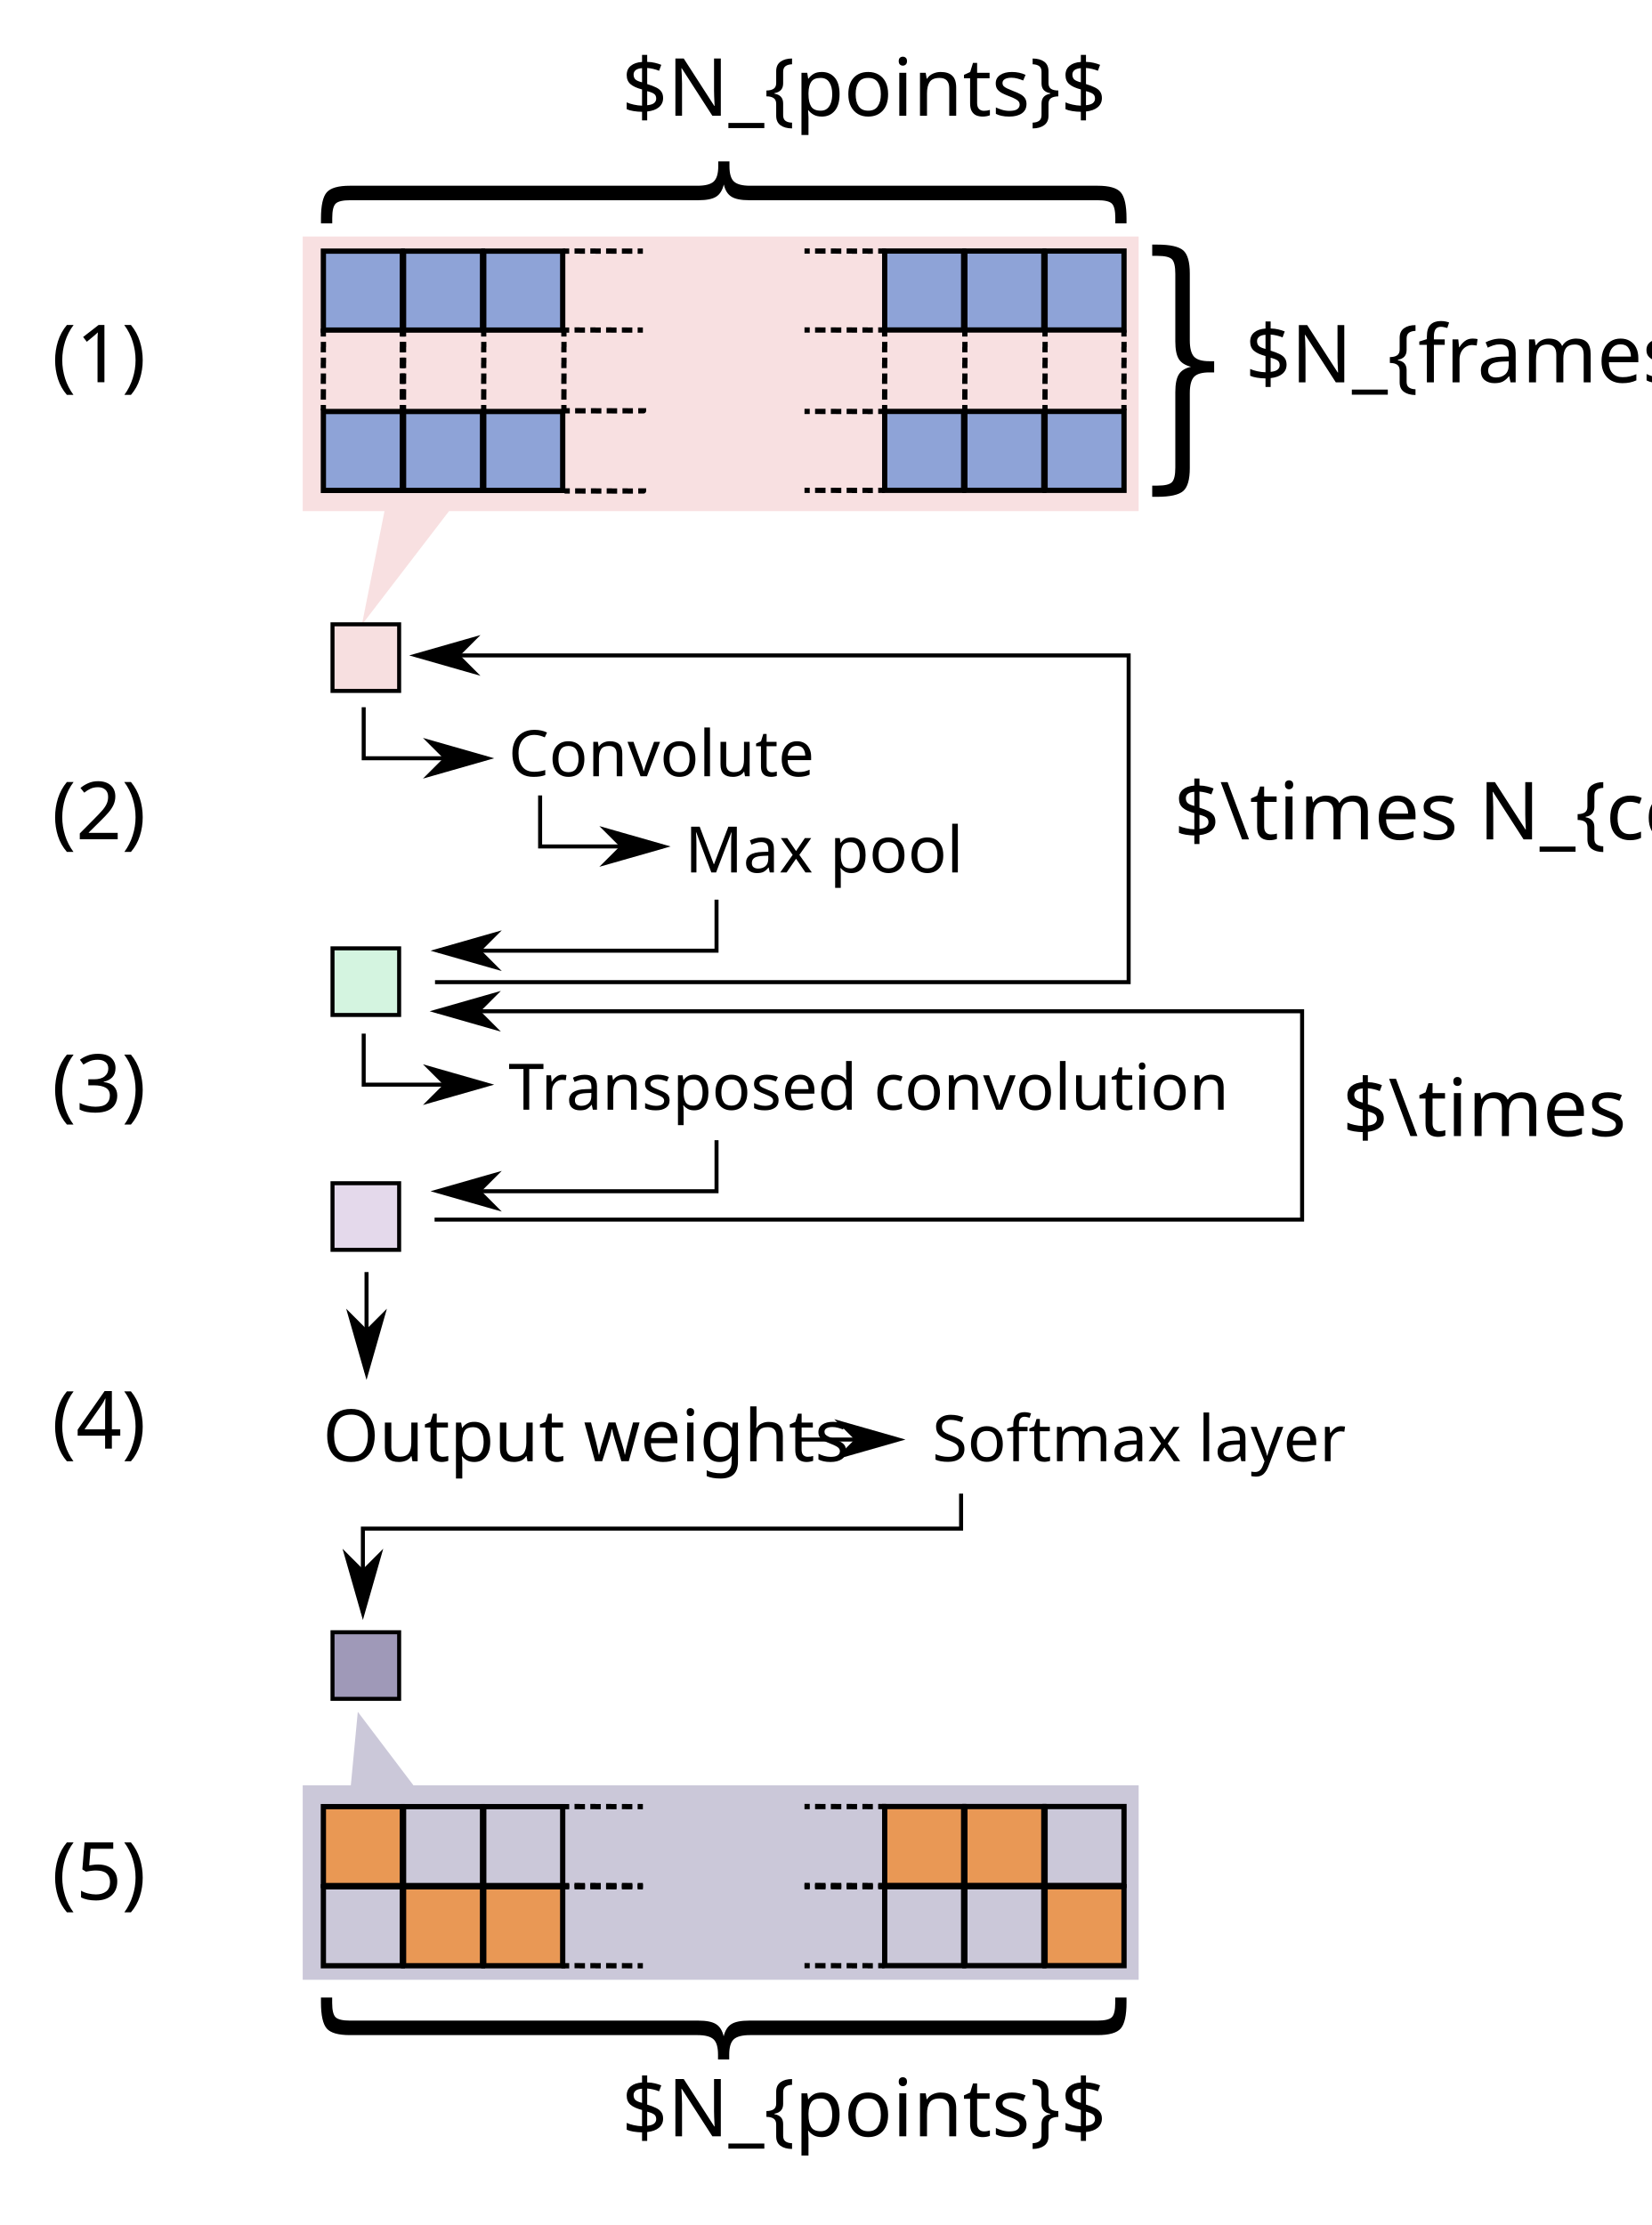
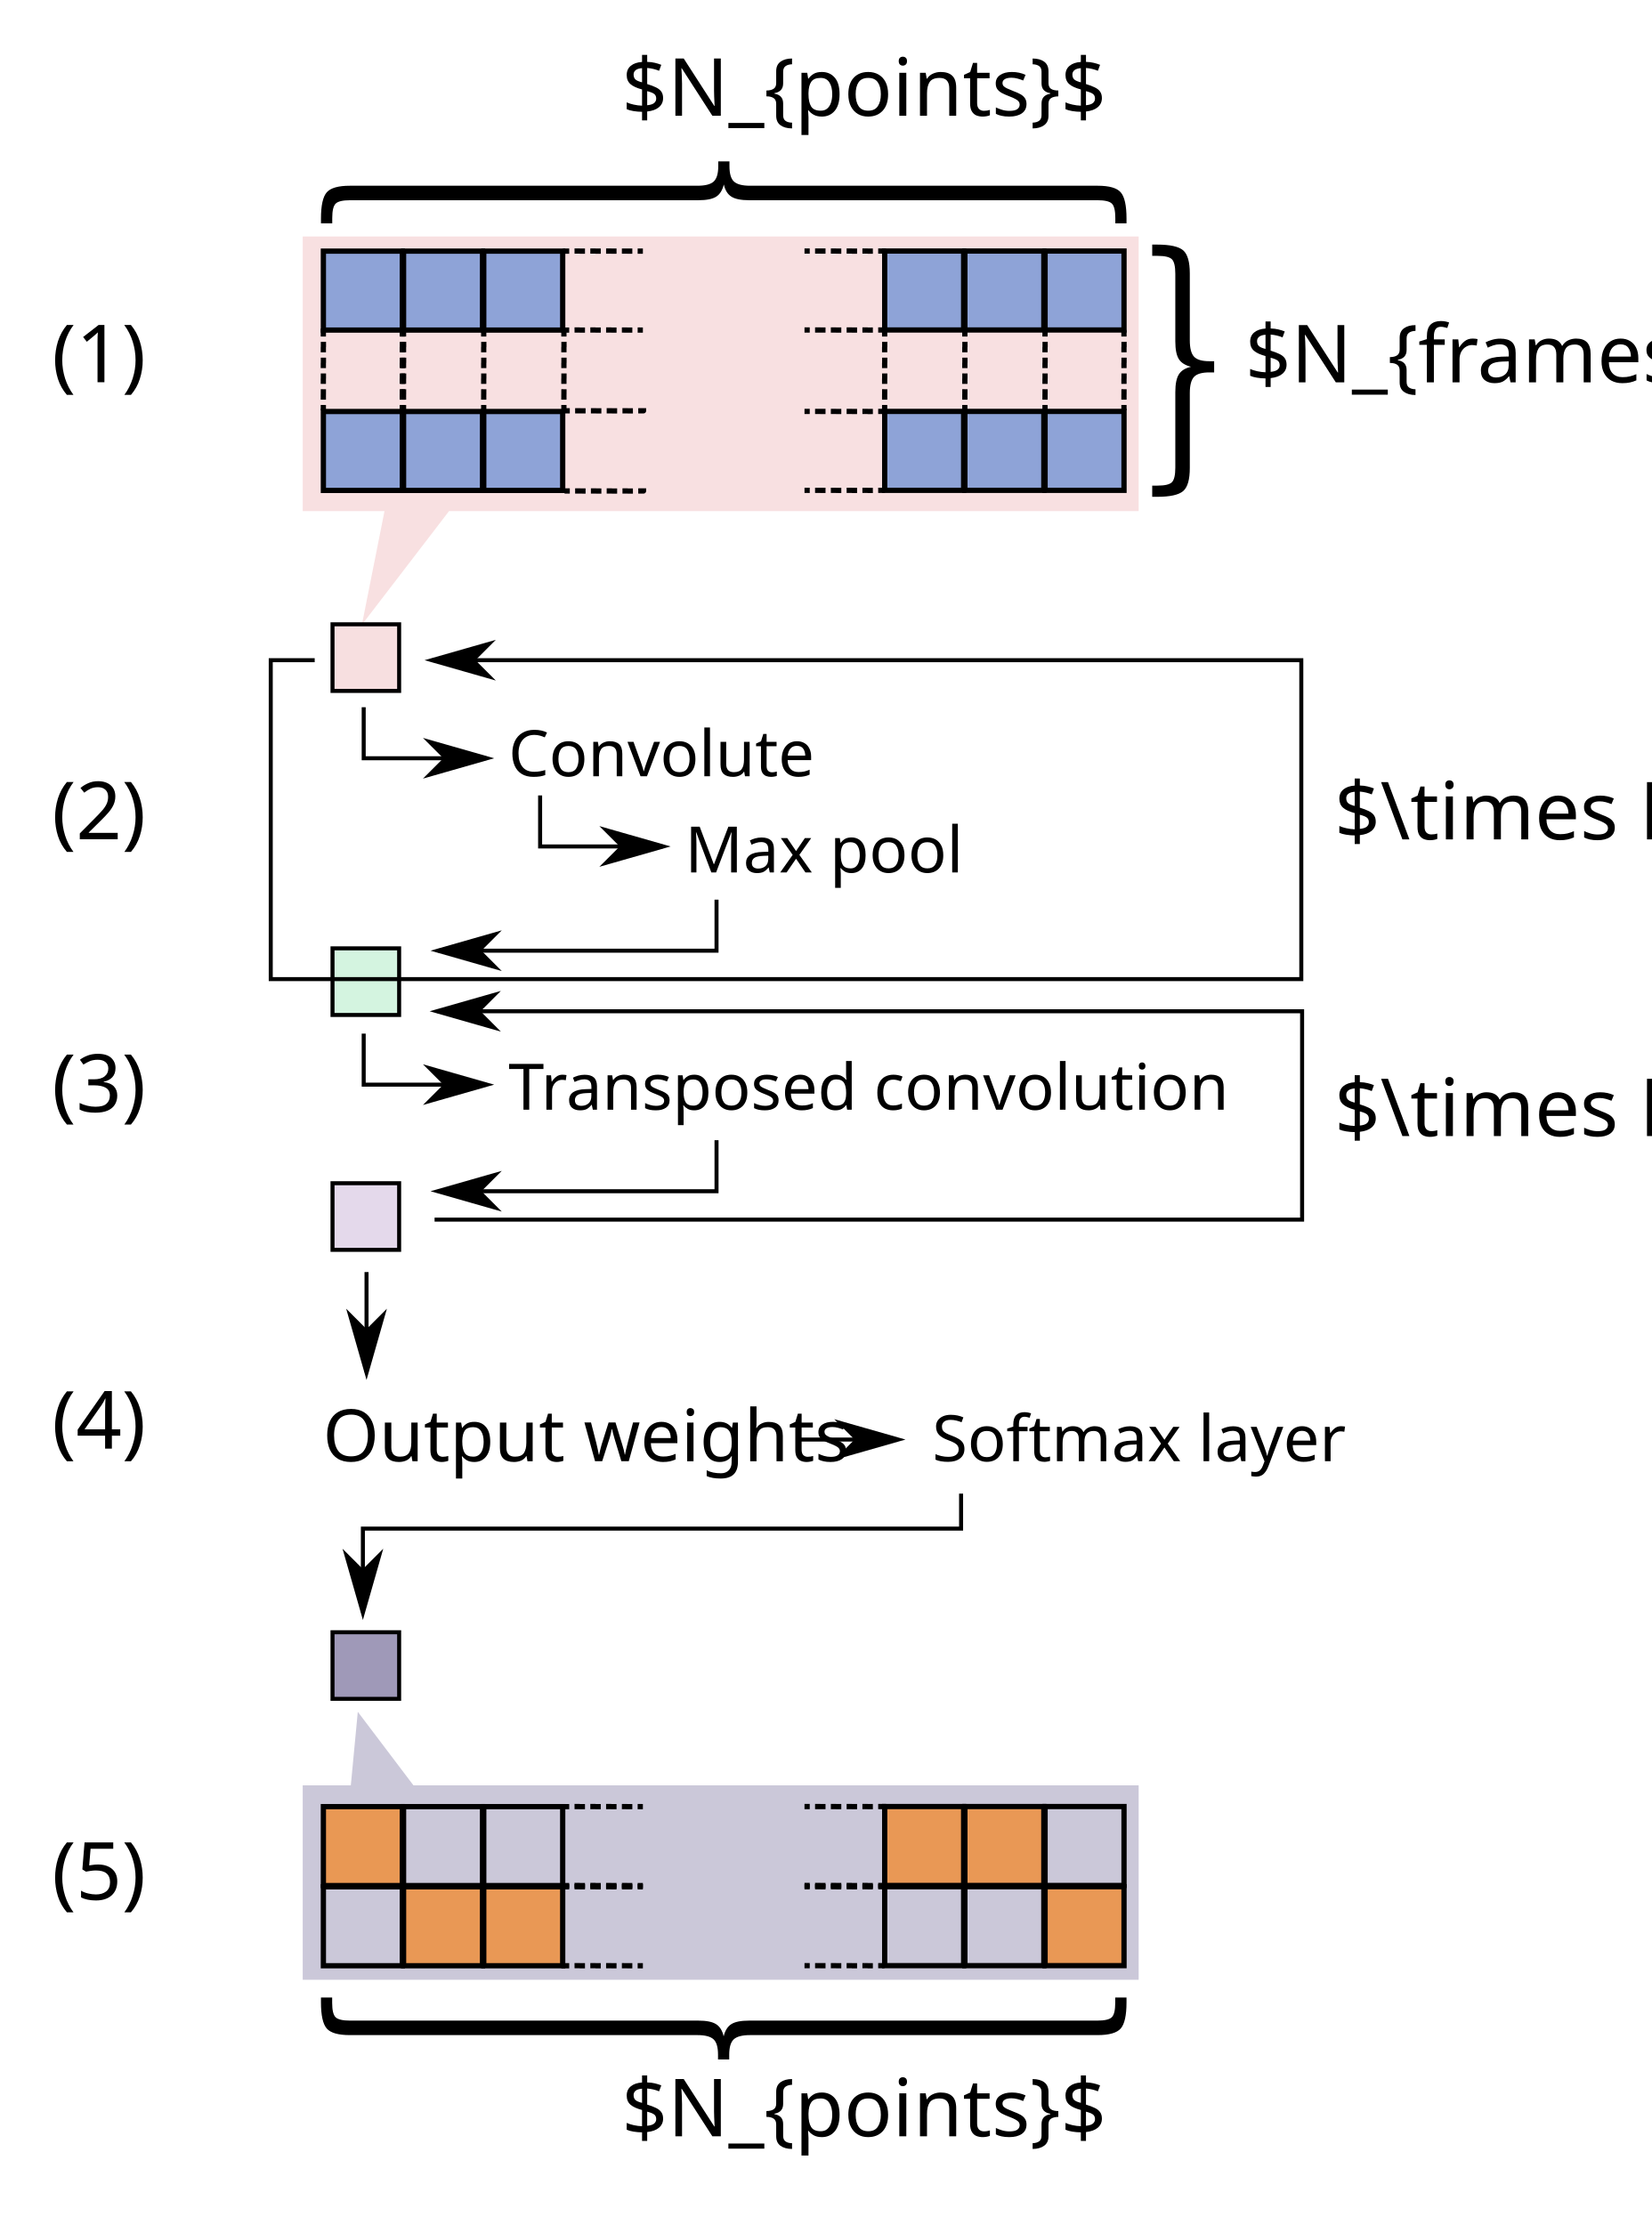
<svg xmlns="http://www.w3.org/2000/svg" width="412" height="555" id="svg2" version="1.1">
  <defs id="defs4">
    <marker orient="auto" refY="0" refX="0" id="Arrow1Lend" style="overflow:visible">
      <path id="path3923" d="M 0,0 5,-5 -12.5,0 5,5 0,0 z" style="fill-rule:evenodd;stroke:#000000;stroke-width:1pt" transform="matrix(-0.8,0,0,-0.8,-10,0)" />
    </marker>
  </defs>
  <g id="layer1" transform="translate(-99.5,-49.875)">
    <path id="path5522" d="m 383.5,543.707 -208.5,0 0,-48.5 208.5,0 z m -196.5,-48.5 1.74,-18.345 L 203,495.707 z" style="fill:#675e8f;fill-opacity:0.342;stroke:none" />
    <path style="fill:#d44b51;fill-opacity:0.175;stroke:none" d="m 175,108.862 208.5,0 0,68.5 -208.5,0 z m 36.5,68.5 -21.74,28.345 5.74,-28.845 z" id="rect4434" />
    <rect style="fill:#4378d0;fill-opacity:0.584;stroke:#000000;stroke-width:1.312;stroke-opacity:1" id="rect3824" width="19.688" height="19.688" x="180.156" y="112.518" />
    <rect y="112.518" x="200.156" height="19.688" width="19.688" id="rect3828" style="fill:#4378d0;fill-opacity:0.584;stroke:#000000;stroke-width:1.312;stroke-opacity:1" />
    <rect style="fill:#4378d0;fill-opacity:0.584;stroke:#000000;stroke-width:1.312;stroke-opacity:1" id="rect3830" width="19.688" height="19.688" x="220.156" y="112.518" />
    <path style="fill:none;stroke:#000000;stroke-width:1.312;stroke-miterlimit:4;stroke-opacity:1;stroke-dasharray:1.312, 2.624;stroke-dashoffset:0" d="m 240.156,112.518 19.688,0 c 0,0 -19.688,-0.053 -19.688,0 z" id="rect3834" />
    <path id="path3837" d="m 240.156,132.206 19.688,0 c 0,0 -19.688,-0.053 -19.688,0 z" style="fill:none;stroke:#000000;stroke-width:1.312;stroke-miterlimit:4;stroke-opacity:1;stroke-dasharray:1.312, 2.624;stroke-dashoffset:0" />
    <rect y="-132.183" x="-379.844" height="19.688" width="19.688" id="rect3839" style="fill:#4378d0;fill-opacity:0.584;stroke:#000000;stroke-width:1.312;stroke-opacity:1" transform="scale(-1,-1)" />
    <rect style="fill:#4378d0;fill-opacity:0.584;stroke:#000000;stroke-width:1.312;stroke-opacity:1" id="rect3841" width="19.688" height="19.688" x="-359.844" y="-132.183" transform="scale(-1,-1)" />
    <rect y="-132.183" x="-339.844" height="19.688" width="19.688" id="rect3843" style="fill:#4378d0;fill-opacity:0.584;stroke:#000000;stroke-width:1.312;stroke-opacity:1" transform="scale(-1,-1)" />
    <path id="path3845" d="m 319.844,132.183 -19.688,0 c 0,0 19.688,0.053 19.688,0 z" style="fill:none;stroke:#000000;stroke-width:1.312;stroke-miterlimit:4;stroke-opacity:1;stroke-dasharray:1.312, 2.624;stroke-dashoffset:0" />
    <path style="fill:none;stroke:#000000;stroke-width:1.312;stroke-miterlimit:4;stroke-opacity:1;stroke-dasharray:1.312, 2.624;stroke-dashoffset:0" d="m 319.844,112.495 -19.688,0 c 0,0 19.688,0.053 19.688,0 z" id="path3847" />
    <g transform="matrix(0,1,-1,0,0,0)" style="font-size:40px;font-style:normal;font-weight:normal;line-height:125%;letter-spacing:0px;word-spacing:0px;fill:#000000;fill-opacity:1;stroke:none;font-family:Sans" id="text3889">
      <path d="m 105.58,-182.366 0,2.812 -1.211,0 c -3.242,0 -5.417,-0.482 -6.523,-1.445 -1.094,-0.964 -1.641,-2.884 -1.641,-5.762 l 0,-86.668 c 0,-1.966 -0.352,-3.327 -1.055,-4.082 -0.703,-0.755 -1.979,-1.133 -3.828,-1.133 l -1.191,0 0,-2.793 1.191,0 c 1.862,2e-5 3.138,-0.371 3.828,-1.113 0.703,-0.755 1.055,-2.103 1.055,-4.043 l 0,-86.688 c 0,-2.878 0.547,-4.792 1.641,-5.742 1.107,-0.964 3.281,-1.445 6.523,-1.445 l 1.211,0 0,2.793 -1.328,0 c -1.836,3e-5 -3.034,0.286 -3.594,0.859 -0.56,0.573 -0.84,1.777 -0.84,3.613 l 0,86.844 c 0,2.044 -0.299,3.529 -0.898,4.453 -0.586,0.924 -1.595,1.549 -3.027,1.875 1.445,0.352 2.461,0.99 3.047,1.914 0.586,0.924 0.879,2.402 0.879,4.434 l 0,86.844 c 0,1.836 0.28,3.04 0.84,3.613 0.56,0.573 1.758,0.859 3.594,0.859 l 1.328,0" id="path3894" />
    </g>
    <text xml:space="preserve" style="font-size:40px;font-style:normal;font-variant:normal;font-weight:normal;font-stretch:normal;line-height:125%;letter-spacing:0px;word-spacing:0px;fill:#000000;fill-opacity:1;stroke:none;font-family:Linux Libertine Display O;-inkscape-font-specification:Linux Libertine Display O" x="410.076" y="145.25" id="text4360">
      <tspan id="tspan4362" x="410.076" y="145.25" style="font-size:20px">$N_{frames}$</tspan>
    </text>
    <g id="g4366" style="font-size:40px;font-style:normal;font-weight:normal;line-height:125%;letter-spacing:0px;word-spacing:0px;fill:#000000;fill-opacity:1;stroke:none;font-family:Sans" transform="matrix(-1,0,0,-1,492.4589,-138.6687)">
      <path id="path4368" d="m 105.58,-252.366 0,2.812 -1.211,0 c -3.242,0 -5.417,-0.482 -6.523,-1.445 -1.094,-0.964 -1.641,-2.884 -1.641,-5.762 l 0,-16.668 c 0,-1.966 -0.352,-3.327 -1.055,-4.082 -0.703,-0.755 -1.979,-1.133 -3.828,-1.133 l -1.191,0 0,-2.793 1.191,0 c 1.862,2e-5 3.138,-0.371 3.828,-1.113 0.703,-0.755 1.055,-2.103 1.055,-4.043 l 0,-18.688 c 0,-2.878 0.547,-4.792 1.641,-5.742 1.107,-0.964 3.281,-1.445 6.523,-1.445 l 1.211,0 0,2.793 -1.328,0 c -1.836,3e-5 -3.034,0.286 -3.594,0.859 -0.56,0.573 -0.84,1.777 -0.84,3.613 l 0,18.844 c 0,2.044 -0.299,3.529 -0.898,4.453 -0.586,0.924 -1.595,1.549 -3.027,1.875 1.445,0.352 2.461,0.99 3.047,1.914 0.586,0.924 0.879,2.402 0.879,4.434 l 0,16.844 c 0,1.836 0.28,3.04 0.84,3.613 0.56,0.573 1.758,0.859 3.594,0.859 l 1.328,0" />
    </g>
    <text id="text4372" y="78.75" x="254.576" style="font-size:40px;font-style:normal;font-variant:normal;font-weight:normal;font-stretch:normal;line-height:125%;letter-spacing:0px;word-spacing:0px;fill:#000000;fill-opacity:1;stroke:none;font-family:Linux Libertine Display O;-inkscape-font-specification:Linux Libertine Display O" xml:space="preserve">
      <tspan style="font-size:20px" y="78.75" x="254.576" id="tspan4374">$N_{points}$</tspan>
    </text>
    <rect y="152.518" x="180.156" height="19.688" width="19.688" id="rect4380" style="fill:#4378d0;fill-opacity:0.584;stroke:#000000;stroke-width:1.312;stroke-opacity:1" />
    <rect style="fill:#4378d0;fill-opacity:0.584;stroke:#000000;stroke-width:1.312;stroke-opacity:1" id="rect4382" width="19.688" height="19.688" x="200.156" y="152.518" />
    <rect y="152.518" x="220.156" height="19.688" width="19.688" id="rect4384" style="fill:#4378d0;fill-opacity:0.584;stroke:#000000;stroke-width:1.312;stroke-opacity:1" />
    <path id="path4386" d="m 199.832,132.507 0,19.688 c 0,0 0.053,-19.688 0,-19.688 z" style="fill:none;stroke:#000000;stroke-width:1.312;stroke-miterlimit:4;stroke-opacity:1;stroke-dasharray:1.312, 2.624;stroke-dashoffset:0" />
    <path style="fill:none;stroke:#000000;stroke-width:1.312;stroke-miterlimit:4;stroke-opacity:1;stroke-dasharray:1.312, 2.624;stroke-dashoffset:0" d="m 180.144,132.507 0,19.688 c 0,0 0.053,-19.688 0,-19.688 z" id="path4388" />
    <rect transform="scale(-1,-1)" style="fill:#4378d0;fill-opacity:0.584;stroke:#000000;stroke-width:1.312;stroke-opacity:1" id="rect4390" width="19.688" height="19.688" x="-379.844" y="-172.183" />
    <rect transform="scale(-1,-1)" y="-172.183" x="-359.844" height="19.688" width="19.688" id="rect4392" style="fill:#4378d0;fill-opacity:0.584;stroke:#000000;stroke-width:1.312;stroke-opacity:1" />
    <rect transform="scale(-1,-1)" style="fill:#4378d0;fill-opacity:0.584;stroke:#000000;stroke-width:1.312;stroke-opacity:1" id="rect4394" width="19.688" height="19.688" x="-339.844" y="-172.183" />
    <path style="fill:none;stroke:#000000;stroke-width:1.312;stroke-miterlimit:4;stroke-opacity:1;stroke-dasharray:1.312, 2.624;stroke-dashoffset:0" d="m 319.844,172.183 -19.688,0 c 0,0 19.688,0.053 19.688,0 z" id="path4396" />
    <path id="path4398" d="m 319.844,152.495 -19.688,0 c 0,0 19.688,0.053 19.688,0 z" style="fill:none;stroke:#000000;stroke-width:1.312;stroke-miterlimit:4;stroke-opacity:1;stroke-dasharray:1.312, 2.624;stroke-dashoffset:0" />
    <path style="fill:none;stroke:#000000;stroke-width:1.312;stroke-miterlimit:4;stroke-opacity:1;stroke-dasharray:1.312, 2.624;stroke-dashoffset:0" d="m 379.832,132.507 0,19.688 c 0,0 0.053,-19.688 0,-19.688 z" id="path4400" />
    <path id="path4402" d="m 360.144,132.507 0,19.688 c 0,0 0.053,-19.688 0,-19.688 z" style="fill:none;stroke:#000000;stroke-width:1.312;stroke-miterlimit:4;stroke-opacity:1;stroke-dasharray:1.312, 2.624;stroke-dashoffset:0" />
    <path style="fill:none;stroke:#000000;stroke-width:1.312;stroke-miterlimit:4;stroke-opacity:1;stroke-dasharray:1.312, 2.624;stroke-dashoffset:0" d="m 340.144,132.507 0,19.688 c 0,0 0.053,-19.688 0,-19.688 z" id="path4404" />
    <path id="path4406" d="m 320.144,132.507 0,19.688 c 0,0 0.053,-19.688 0,-19.688 z" style="fill:none;stroke:#000000;stroke-width:1.312;stroke-miterlimit:4;stroke-opacity:1;stroke-dasharray:1.312, 2.624;stroke-dashoffset:0" />
    <path style="fill:none;stroke:#000000;stroke-width:1.312;stroke-miterlimit:4;stroke-opacity:1;stroke-dasharray:1.312, 2.624;stroke-dashoffset:0" d="m 240.144,132.507 0,19.688 c 0,0 0.053,-19.688 0,-19.688 z" id="path4412" />
    <path id="path4414" d="m 220.144,132.507 0,19.688 c 0,0 0.053,-19.688 0,-19.688 z" style="fill:none;stroke:#000000;stroke-width:1.312;stroke-miterlimit:4;stroke-opacity:1;stroke-dasharray:1.312, 2.624;stroke-dashoffset:0" />
    <path style="fill:none;stroke:#000000;stroke-width:1.312;stroke-miterlimit:4;stroke-opacity:1;stroke-dasharray:1.312, 2.624;stroke-dashoffset:0" d="m 200.144,132.507 0,19.688 c 0,0 0.053,-19.688 0,-19.688 z" id="path4416" />
    <path style="fill:none;stroke:#000000;stroke-width:1.312;stroke-miterlimit:4;stroke-opacity:1;stroke-dasharray:1.312, 2.624;stroke-dashoffset:0" d="m 260,172.339 -19.688,0 c 0,0 19.688,0.053 19.688,0 z" id="path4420" />
    <path id="path4422" d="m 260,152.339 -19.688,0 c 0,0 19.688,0.053 19.688,0 z" style="fill:none;stroke:#000000;stroke-width:1.312;stroke-miterlimit:4;stroke-opacity:1;stroke-dasharray:1.312, 2.624;stroke-dashoffset:0" />
    <text xml:space="preserve" style="font-size:40px;font-style:normal;font-variant:normal;font-weight:normal;font-stretch:normal;line-height:125%;letter-spacing:0px;word-spacing:0px;fill:#000000;fill-opacity:1;stroke:none;font-family:Linux Libertine Display O;-inkscape-font-specification:Linux Libertine Display O" x="112.448" y="145.218" id="text4426">
      <tspan id="tspan4428" x="112.448" y="145.218" style="font-size:20px">(1)</tspan>
    </text>
    <rect style="fill:#d44b51;fill-opacity:0.176;stroke:#000000;stroke-opacity:1" id="rect4438" width="16.617" height="16.617" x="182.434" y="205.602" />
    <text id="text4453" y="243.5" x="226.326" style="font-size:40px;font-style:normal;font-variant:normal;font-weight:normal;font-stretch:normal;line-height:125%;letter-spacing:0px;word-spacing:0px;fill:#000000;fill-opacity:1;stroke:none;font-family:Linux Libertine Display O;-inkscape-font-specification:Linux Libertine Display O" xml:space="preserve">
      <tspan style="font-size:16px" y="243.5" x="226.326" id="tspan4455">Convolute</tspan>
    </text>
    <path style="fill:none;stroke:#000000;stroke-width:1;stroke-linecap:butt;stroke-linejoin:miter;stroke-miterlimit:4;stroke-opacity:1;stroke-dasharray:none;marker-end:url(#Arrow1Lend)" d="m 190.212,226.285 0,12.728 30.607,0" id="path4459" />
    <path id="path4659" d="m 234.212,248.285 0,12.728 30.607,0" style="fill:none;stroke:#000000;stroke-width:1;stroke-linecap:butt;stroke-linejoin:miter;stroke-miterlimit:4;stroke-opacity:1;stroke-dasharray:none;marker-end:url(#Arrow1Lend)" />
    <text xml:space="preserve" style="font-size:40px;font-style:normal;font-variant:normal;font-weight:normal;font-stretch:normal;line-height:125%;letter-spacing:0px;word-spacing:0px;fill:#000000;fill-opacity:1;stroke:none;font-family:Linux Libertine Display O;-inkscape-font-specification:Linux Libertine Display O" x="270.326" y="267.5" id="text4661">
      <tspan id="tspan4663" x="270.326" y="267.5" style="font-size:16px">Max pool</tspan>
    </text>
-     <text id="text4849" y="259.25" x="392.319" style="font-size:40px;font-style:normal;font-variant:normal;font-weight:normal;font-stretch:normal;line-height:125%;letter-spacing:0px;word-spacing:0px;fill:#000000;fill-opacity:1;stroke:none;font-family:Linux Libertine Display O;-inkscape-font-specification:Linux Libertine Display O" xml:space="preserve">
-       <tspan style="font-size:20px" y="259.25" x="392.319" id="tspan4851">$\times N_{conv}$</tspan>
+     <text id="text4849" y="259.25" x="432.319" style="font-size:40px;font-style:normal;font-variant:normal;font-weight:normal;font-stretch:normal;line-height:125%;letter-spacing:0px;word-spacing:0px;fill:#000000;fill-opacity:1;stroke:none;font-family:Linux Libertine Display O;-inkscape-font-specification:Linux Libertine Display O" xml:space="preserve">
+       <tspan style="font-size:20px" y="259.25" x="432.319" id="tspan4851">$\times N_{conv}$</tspan>
    </text>
    <rect y="286.43" x="182.434" height="16.617" width="16.617" id="rect4857" style="fill:#0ec551;fill-opacity:0.176;stroke:#000000;stroke-opacity:1" />
    <path style="fill:none;stroke:#000000;stroke-width:1;stroke-linecap:butt;stroke-linejoin:miter;stroke-miterlimit:4;stroke-opacity:1;stroke-dasharray:none;marker-end:url(#Arrow1Lend)" d="m 278.212,274.285 0,12.728 -69.393,0" id="path4859" />
-     <path style="fill:none;stroke:#000000;stroke-width:1px;stroke-linecap:butt;stroke-linejoin:miter;stroke-opacity:1;marker-end:url(#Arrow1Lend)" d="m 208,294.862 173,0 0,-81.5 -177.5,0" id="path4861" />
    <text id="text5045" y="259.218" x="112.448" style="font-size:40px;font-style:normal;font-variant:normal;font-weight:normal;font-stretch:normal;line-height:125%;letter-spacing:0px;word-spacing:0px;fill:#000000;fill-opacity:1;stroke:none;font-family:Linux Libertine Display O;-inkscape-font-specification:Linux Libertine Display O" xml:space="preserve">
      <tspan style="font-size:20px" y="259.218" x="112.448" id="tspan5047">(2)</tspan>
    </text>
    <text xml:space="preserve" style="font-size:40px;font-style:normal;font-variant:normal;font-weight:normal;font-stretch:normal;line-height:125%;letter-spacing:0px;word-spacing:0px;fill:#000000;fill-opacity:1;stroke:none;font-family:Linux Libertine Display O;-inkscape-font-specification:Linux Libertine Display O" x="226.326" y="326.681" id="text5049">
      <tspan id="tspan5051" x="226.326" y="326.681" style="font-size:16px">Transposed convolution</tspan>
    </text>
    <path id="path5053" d="m 190.212,307.699 0,12.728 30.607,0" style="fill:none;stroke:#000000;stroke-width:1;stroke-linecap:butt;stroke-linejoin:miter;stroke-miterlimit:4;stroke-opacity:1;stroke-dasharray:none;marker-end:url(#Arrow1Lend)" />
    <rect style="fill:#67298f;fill-opacity:0.176;stroke:#000000;stroke-opacity:1" id="rect5055" width="16.617" height="16.617" x="182.434" y="345.016" />
    <path id="path5057" d="m 278.212,334.285 0,12.728 -69.393,0" style="fill:none;stroke:#000000;stroke-width:1;stroke-linecap:butt;stroke-linejoin:miter;stroke-miterlimit:4;stroke-opacity:1;stroke-dasharray:none;marker-end:url(#Arrow1Lend)" />
    <path style="fill:none;stroke:#000000;stroke-width:1px;stroke-linecap:butt;stroke-linejoin:miter;stroke-opacity:1;marker-end:url(#Arrow1Lend)" d="m 207.889,354.094 216.375,0 0,-51.972 -215.668,0" id="path5059" />
    <text xml:space="preserve" style="font-size:40px;font-style:normal;font-variant:normal;font-weight:normal;font-stretch:normal;line-height:125%;letter-spacing:0px;word-spacing:0px;fill:#000000;fill-opacity:1;stroke:none;font-family:Linux Libertine Display O;-inkscape-font-specification:Linux Libertine Display O" x="112.448" y="327.218" id="text5243">
      <tspan id="tspan5245" x="112.448" y="327.218" style="font-size:20px">(3)</tspan>
-     </text>
-     <text xml:space="preserve" style="font-size:40px;font-style:normal;font-variant:normal;font-weight:normal;font-stretch:normal;line-height:125%;letter-spacing:0px;word-spacing:0px;fill:#000000;fill-opacity:1;stroke:none;font-family:Linux Libertine Display O;-inkscape-font-specification:Linux Libertine Display O" x="434.319" y="333.25" id="text5247">
-       <tspan id="tspan5249" x="434.319" y="333.25" style="font-size:20px">$\times N_{conv}$</tspan>
    </text>
    <path style="fill:none;stroke:#000000;stroke-width:1px;stroke-linecap:butt;stroke-linejoin:miter;stroke-opacity:1;marker-end:url(#Arrow1Lend)" d="m 190.919,367.176 0,24.971" id="path5253" />
    <text id="text5439" y="414.363" x="180.011" style="font-size:40px;font-style:normal;font-variant:normal;font-weight:normal;font-stretch:normal;line-height:125%;letter-spacing:0px;word-spacing:0px;fill:#000000;fill-opacity:1;stroke:none;font-family:Linux Libertine Display O;-inkscape-font-specification:Linux Libertine Display O" xml:space="preserve">
      <tspan style="font-size:18px" y="414.363" x="180.011" id="tspan5441">Output weights</tspan>
    </text>
    <rect y="500.518" x="180.156" height="19.688" width="19.688" id="rect5443" style="fill:#fc7a00;fill-opacity:0.61;stroke:#000000;stroke-width:1.312;stroke-opacity:1" />
    <rect style="fill:none;stroke:#000000;stroke-width:1.312;stroke-opacity:1" id="rect5445" width="19.688" height="19.688" x="200.156" y="500.518" />
    <rect y="500.518" x="220.156" height="19.688" width="19.688" id="rect5447" style="fill:none;stroke:#000000;stroke-width:1.312;stroke-opacity:1" />
    <path id="path5449" d="m 240.156,500.518 19.688,0 c 0,0 -19.688,-0.053 -19.688,0 z" style="fill:none;stroke:#000000;stroke-width:1.312;stroke-miterlimit:4;stroke-opacity:1;stroke-dasharray:1.312, 2.624;stroke-dashoffset:0" />
    <path style="fill:none;stroke:#000000;stroke-width:1.312;stroke-miterlimit:4;stroke-opacity:1;stroke-dasharray:1.312, 2.624;stroke-dashoffset:0" d="m 240.156,520.206 19.688,0 c 0,0 -19.688,-0.053 -19.688,0 z" id="path5451" />
    <rect transform="scale(-1,-1)" style="fill:none;stroke:#000000;stroke-width:1.312;stroke-opacity:1" id="rect5453" width="19.688" height="19.688" x="-379.844" y="-520.183" />
    <rect transform="scale(-1,-1)" y="-520.183" x="-359.844" height="19.688" width="19.688" id="rect5455" style="fill:#fc7a00;fill-opacity:0.608;stroke:#000000;stroke-width:1.312;stroke-opacity:1" />
    <rect transform="scale(-1,-1)" style="fill:#fc7a00;fill-opacity:0.608;stroke:#000000;stroke-width:1.312;stroke-opacity:1" id="rect5457" width="19.688" height="19.688" x="-339.844" y="-520.183" />
    <path style="fill:none;stroke:#000000;stroke-width:1.312;stroke-miterlimit:4;stroke-opacity:1;stroke-dasharray:1.312, 2.624;stroke-dashoffset:0" d="m 319.844,520.183 -19.688,0 c 0,0 19.688,0.053 19.688,0 z" id="path5459" />
    <path id="path5461" d="m 319.844,500.495 -19.688,0 c 0,0 19.688,0.053 19.688,0 z" style="fill:none;stroke:#000000;stroke-width:1.312;stroke-miterlimit:4;stroke-opacity:1;stroke-dasharray:1.312, 2.624;stroke-dashoffset:0" />
    <g id="g5463" style="font-size:40px;font-style:normal;font-weight:normal;line-height:125%;letter-spacing:0px;word-spacing:0px;fill:#000000;fill-opacity:1;stroke:none;font-family:Sans" transform="matrix(0,-1,1,0,560.022,653.7105)">
      <path id="path5465" d="m 105.58,-182.366 0,2.812 -1.211,0 c -3.242,0 -5.417,-0.482 -6.523,-1.445 -1.094,-0.964 -1.641,-2.884 -1.641,-5.762 l 0,-86.668 c 0,-1.966 -0.352,-3.327 -1.055,-4.082 -0.703,-0.755 -1.979,-1.133 -3.828,-1.133 l -1.191,0 0,-2.793 1.191,0 c 1.862,2e-5 3.138,-0.371 3.828,-1.113 0.703,-0.755 1.055,-2.103 1.055,-4.043 l 0,-86.688 c 0,-2.878 0.547,-4.792 1.641,-5.742 1.107,-0.964 3.281,-1.445 6.523,-1.445 l 1.211,0 0,2.793 -1.328,0 c -1.836,3e-5 -3.034,0.286 -3.594,0.859 -0.56,0.573 -0.84,1.777 -0.84,3.613 l 0,86.844 c 0,2.044 -0.299,3.529 -0.898,4.453 -0.586,0.924 -1.595,1.549 -3.027,1.875 1.445,0.352 2.461,0.99 3.047,1.914 0.586,0.924 0.879,2.402 0.879,4.434 l 0,86.844 c 0,1.836 0.28,3.04 0.84,3.613 0.56,0.573 1.758,0.859 3.594,0.859 l 1.328,0" />
    </g>
    <text xml:space="preserve" style="font-size:40px;font-style:normal;font-variant:normal;font-weight:normal;font-stretch:normal;line-height:125%;letter-spacing:0px;word-spacing:0px;fill:#000000;fill-opacity:1;stroke:none;font-family:Linux Libertine Display O;-inkscape-font-specification:Linux Libertine Display O" x="254.576" y="582.75" id="text5467">
      <tspan id="tspan5469" x="254.576" y="582.75" style="font-size:20px">$N_{points}$</tspan>
    </text>
    <rect style="fill:none;stroke:#000000;stroke-width:1.312;stroke-opacity:1" id="rect5473" width="19.688" height="19.688" x="180.156" y="520.518" />
    <rect y="520.518" x="200.156" height="19.688" width="19.688" id="rect5475" style="fill:#fc7a00;fill-opacity:0.608;stroke:#000000;stroke-width:1.312;stroke-opacity:1" />
    <rect style="fill:#fc7a00;fill-opacity:0.608;stroke:#000000;stroke-width:1.312;stroke-opacity:1" id="rect5477" width="19.688" height="19.688" x="220.156" y="520.518" />
    <path style="fill:none;stroke:#000000;stroke-width:1.312;stroke-miterlimit:4;stroke-opacity:1;stroke-dasharray:1.312, 2.624;stroke-dashoffset:0" d="m 240.156,520.518 19.688,0 c 0,0 -19.688,-0.053 -19.688,0 z" id="path5479" />
    <path id="path5481" d="m 240.156,540.206 19.688,0 c 0,0 -19.688,-0.053 -19.688,0 z" style="fill:none;stroke:#000000;stroke-width:1.312;stroke-miterlimit:4;stroke-opacity:1;stroke-dasharray:1.312, 2.624;stroke-dashoffset:0" />
    <rect y="-540.183" x="-379.844" height="19.688" width="19.688" id="rect5483" style="fill:#fc7a00;fill-opacity:0.608;stroke:#000000;stroke-width:1.312;stroke-opacity:1" transform="scale(-1,-1)" />
    <rect style="fill:none;stroke:#000000;stroke-width:1.312;stroke-opacity:1" id="rect5485" width="19.688" height="19.688" x="-359.844" y="-540.183" transform="scale(-1,-1)" />
    <rect y="-540.183" x="-339.844" height="19.688" width="19.688" id="rect5487" style="fill:none;stroke:#000000;stroke-width:1.312;stroke-opacity:1" transform="scale(-1,-1)" />
    <path id="path5489" d="m 319.844,540.183 -19.688,0 c 0,0 19.688,0.053 19.688,0 z" style="fill:none;stroke:#000000;stroke-width:1.312;stroke-miterlimit:4;stroke-opacity:1;stroke-dasharray:1.312, 2.624;stroke-dashoffset:0" />
    <path style="fill:none;stroke:#000000;stroke-width:1.312;stroke-miterlimit:4;stroke-opacity:1;stroke-dasharray:1.312, 2.624;stroke-dashoffset:0" d="m 319.844,520.495 -19.688,0 c 0,0 19.688,0.053 19.688,0 z" id="path5491" />
    <text id="text5493" y="411.218" x="112.448" style="font-size:40px;font-style:normal;font-variant:normal;font-weight:normal;font-stretch:normal;line-height:125%;letter-spacing:0px;word-spacing:0px;fill:#000000;fill-opacity:1;stroke:none;font-family:Linux Libertine Display O;-inkscape-font-specification:Linux Libertine Display O" xml:space="preserve">
      <tspan style="font-size:20px" y="411.218" x="112.448" id="tspan5495">(4)</tspan>
    </text>
    <text xml:space="preserve" style="font-size:40px;font-style:normal;font-variant:normal;font-weight:normal;font-stretch:normal;line-height:125%;letter-spacing:0px;word-spacing:0px;fill:#000000;fill-opacity:1;stroke:none;font-family:Linux Libertine Display O;-inkscape-font-specification:Linux Libertine Display O" x="112.448" y="523.718" id="text5497">
      <tspan id="tspan5499" x="112.448" y="523.718" style="font-size:20px">(5)</tspan>
    </text>
    <rect y="457.016" x="182.434" height="16.617" width="16.617" id="rect5520" style="fill:#675e8f;fill-opacity:0.632;stroke:#000000;stroke-opacity:1" />
    <path id="path5587" d="m 298.434,408.954 24.971,0" style="fill:none;stroke:#000000;stroke-width:1px;stroke-linecap:butt;stroke-linejoin:miter;stroke-opacity:1;marker-end:url(#Arrow1Lend)" />
    <text xml:space="preserve" style="font-size:40px;font-style:normal;font-variant:normal;font-weight:normal;font-stretch:normal;line-height:125%;letter-spacing:0px;word-spacing:0px;fill:#000000;fill-opacity:1;stroke:none;font-family:Linux Libertine Display O;-inkscape-font-specification:Linux Libertine Display O" x="332.011" y="414.363" id="text5589">
      <tspan id="tspan5591" x="332.011" y="414.363" style="font-size:16px">Softmax layer</tspan>
    </text>
    <path style="fill:none;stroke:#000000;stroke-width:1px;stroke-linecap:butt;stroke-linejoin:miter;stroke-opacity:1;marker-end:url(#Arrow1Lend)" d="m 239.709,372.566 0,8.728 -149.2,0 0,20.849" id="path5593" transform="translate(99.5,49.875)" />
+     <path style="fill:none;stroke:#000000;stroke-width:1px;stroke-linecap:butt;stroke-linejoin:miter;stroke-opacity:1;marker-end:url(#Arrow1Lend)" d="m 78.489,164.677 -10.96,0 0,79.55 257.033,0 0,-79.55 -216.728,0" id="path3099" transform="translate(99.5,49.875)" />
+     <text xml:space="preserve" style="font-size:40px;font-style:normal;font-variant:normal;font-weight:normal;font-stretch:normal;line-height:125%;letter-spacing:0px;word-spacing:0px;fill:#000000;fill-opacity:1;stroke:none;font-family:Linux Libertine Display O;-inkscape-font-specification:Linux Libertine Display O" x="432.319" y="333.25" id="text4057">
+       <tspan id="tspan4059" x="432.319" y="333.25" style="font-size:20px">$\times N_{conv}$</tspan>
+     </text>
  </g>
</svg>
